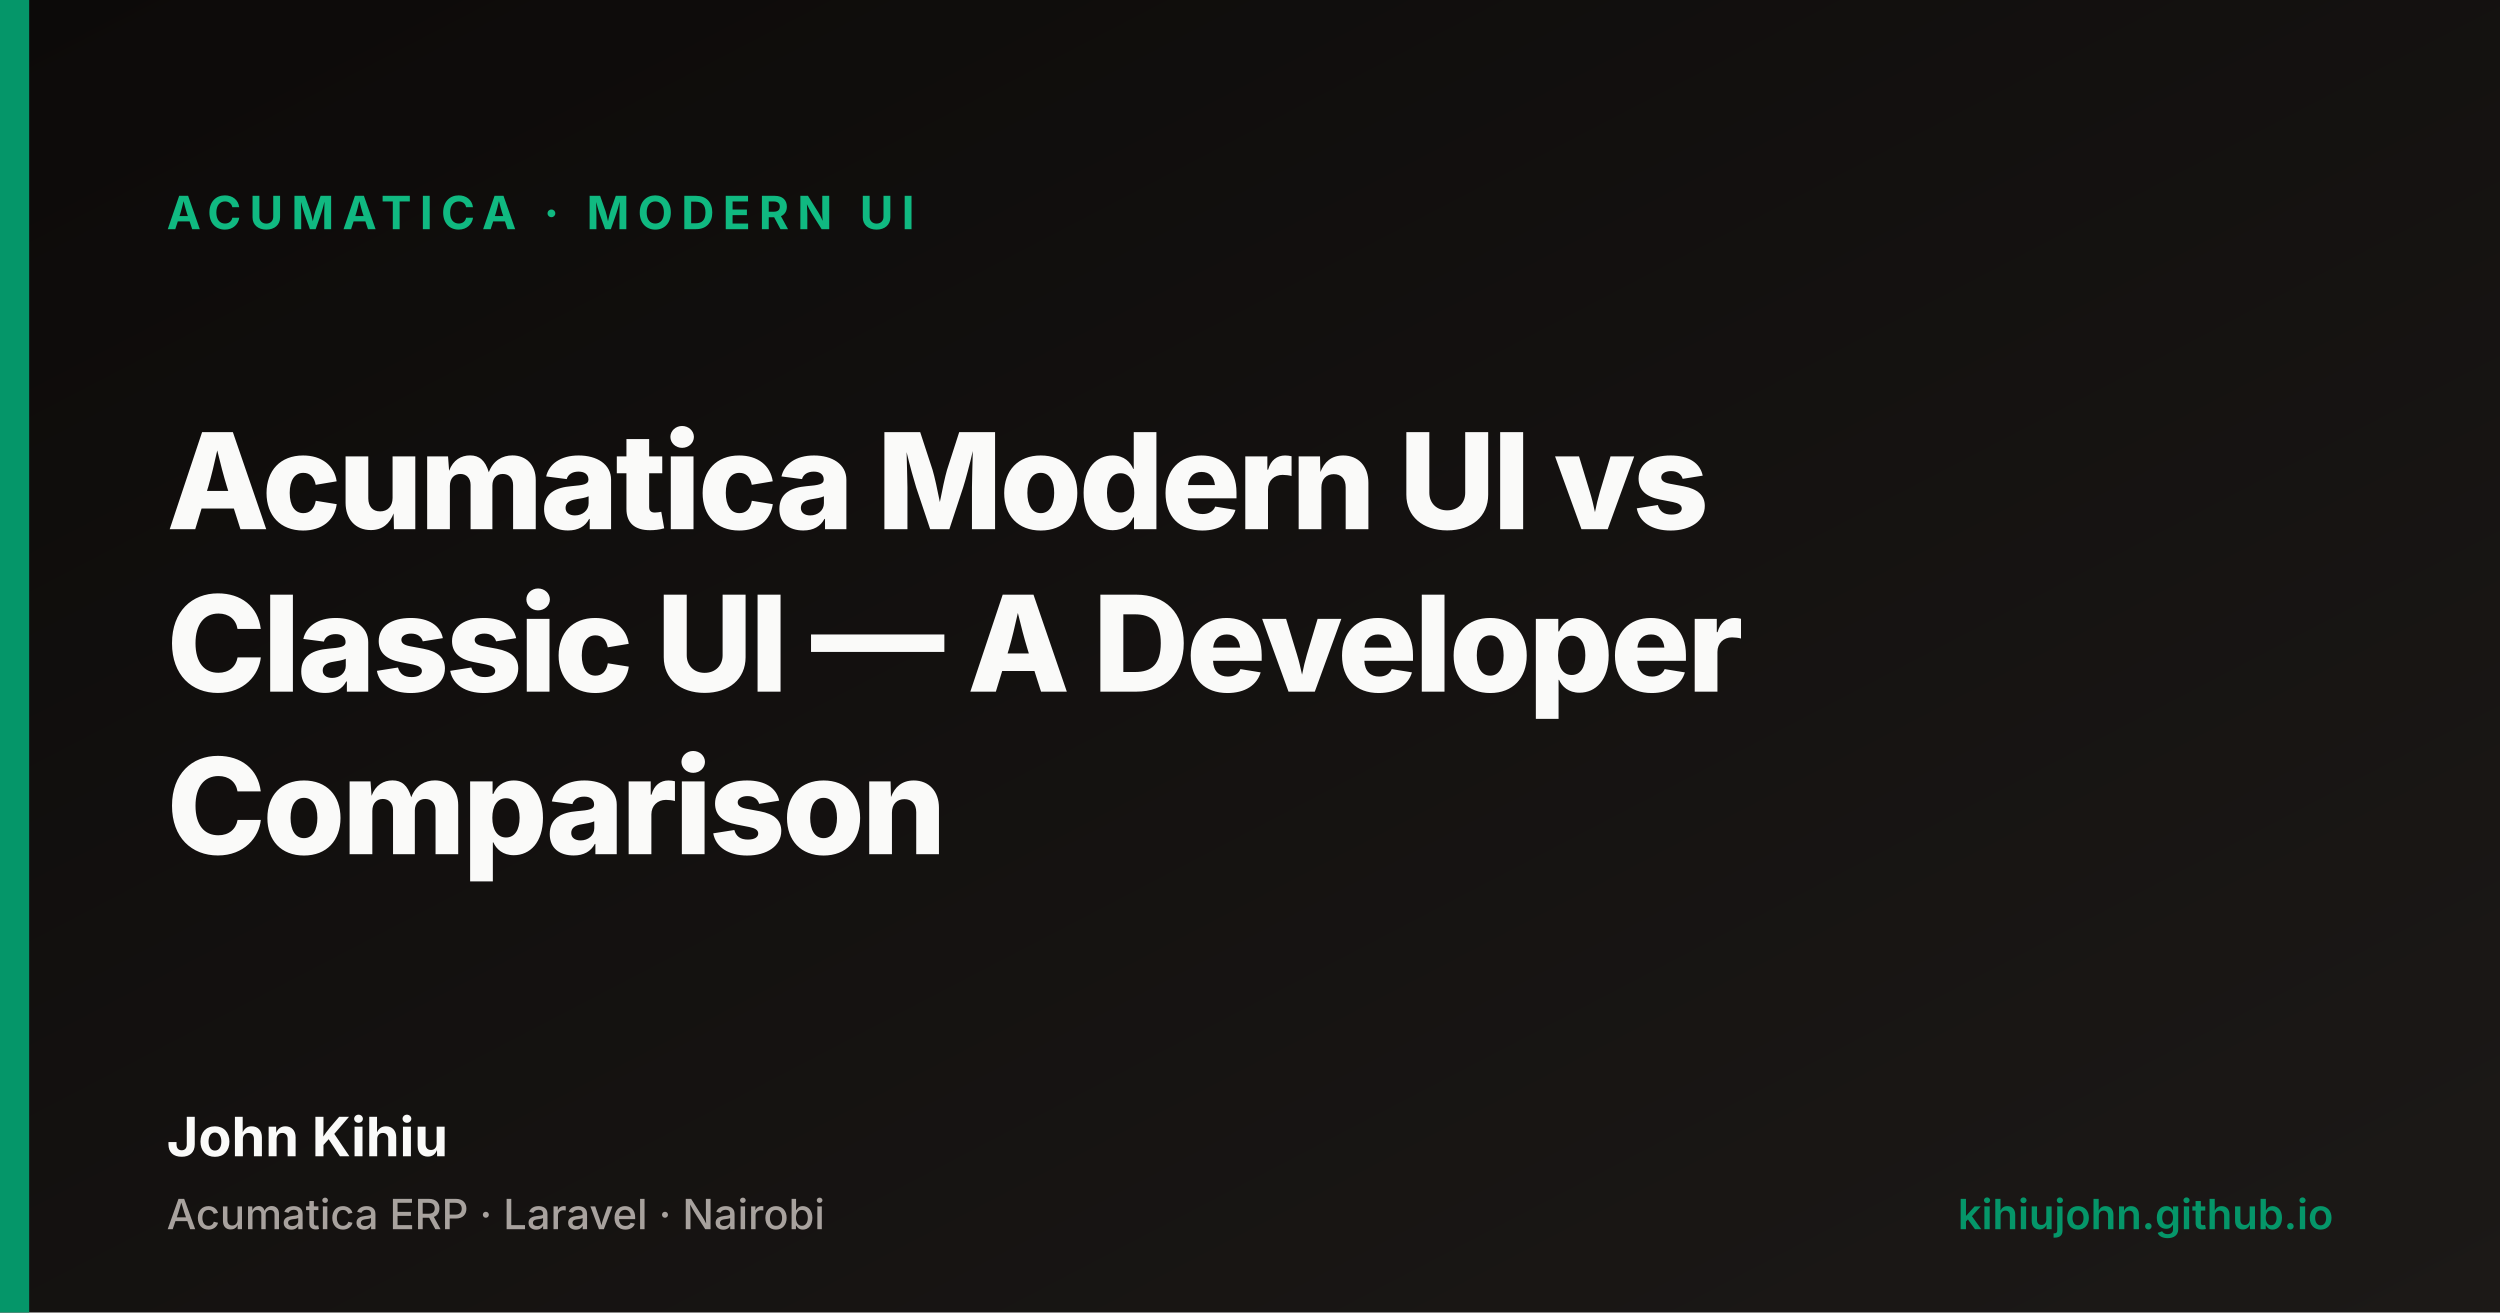
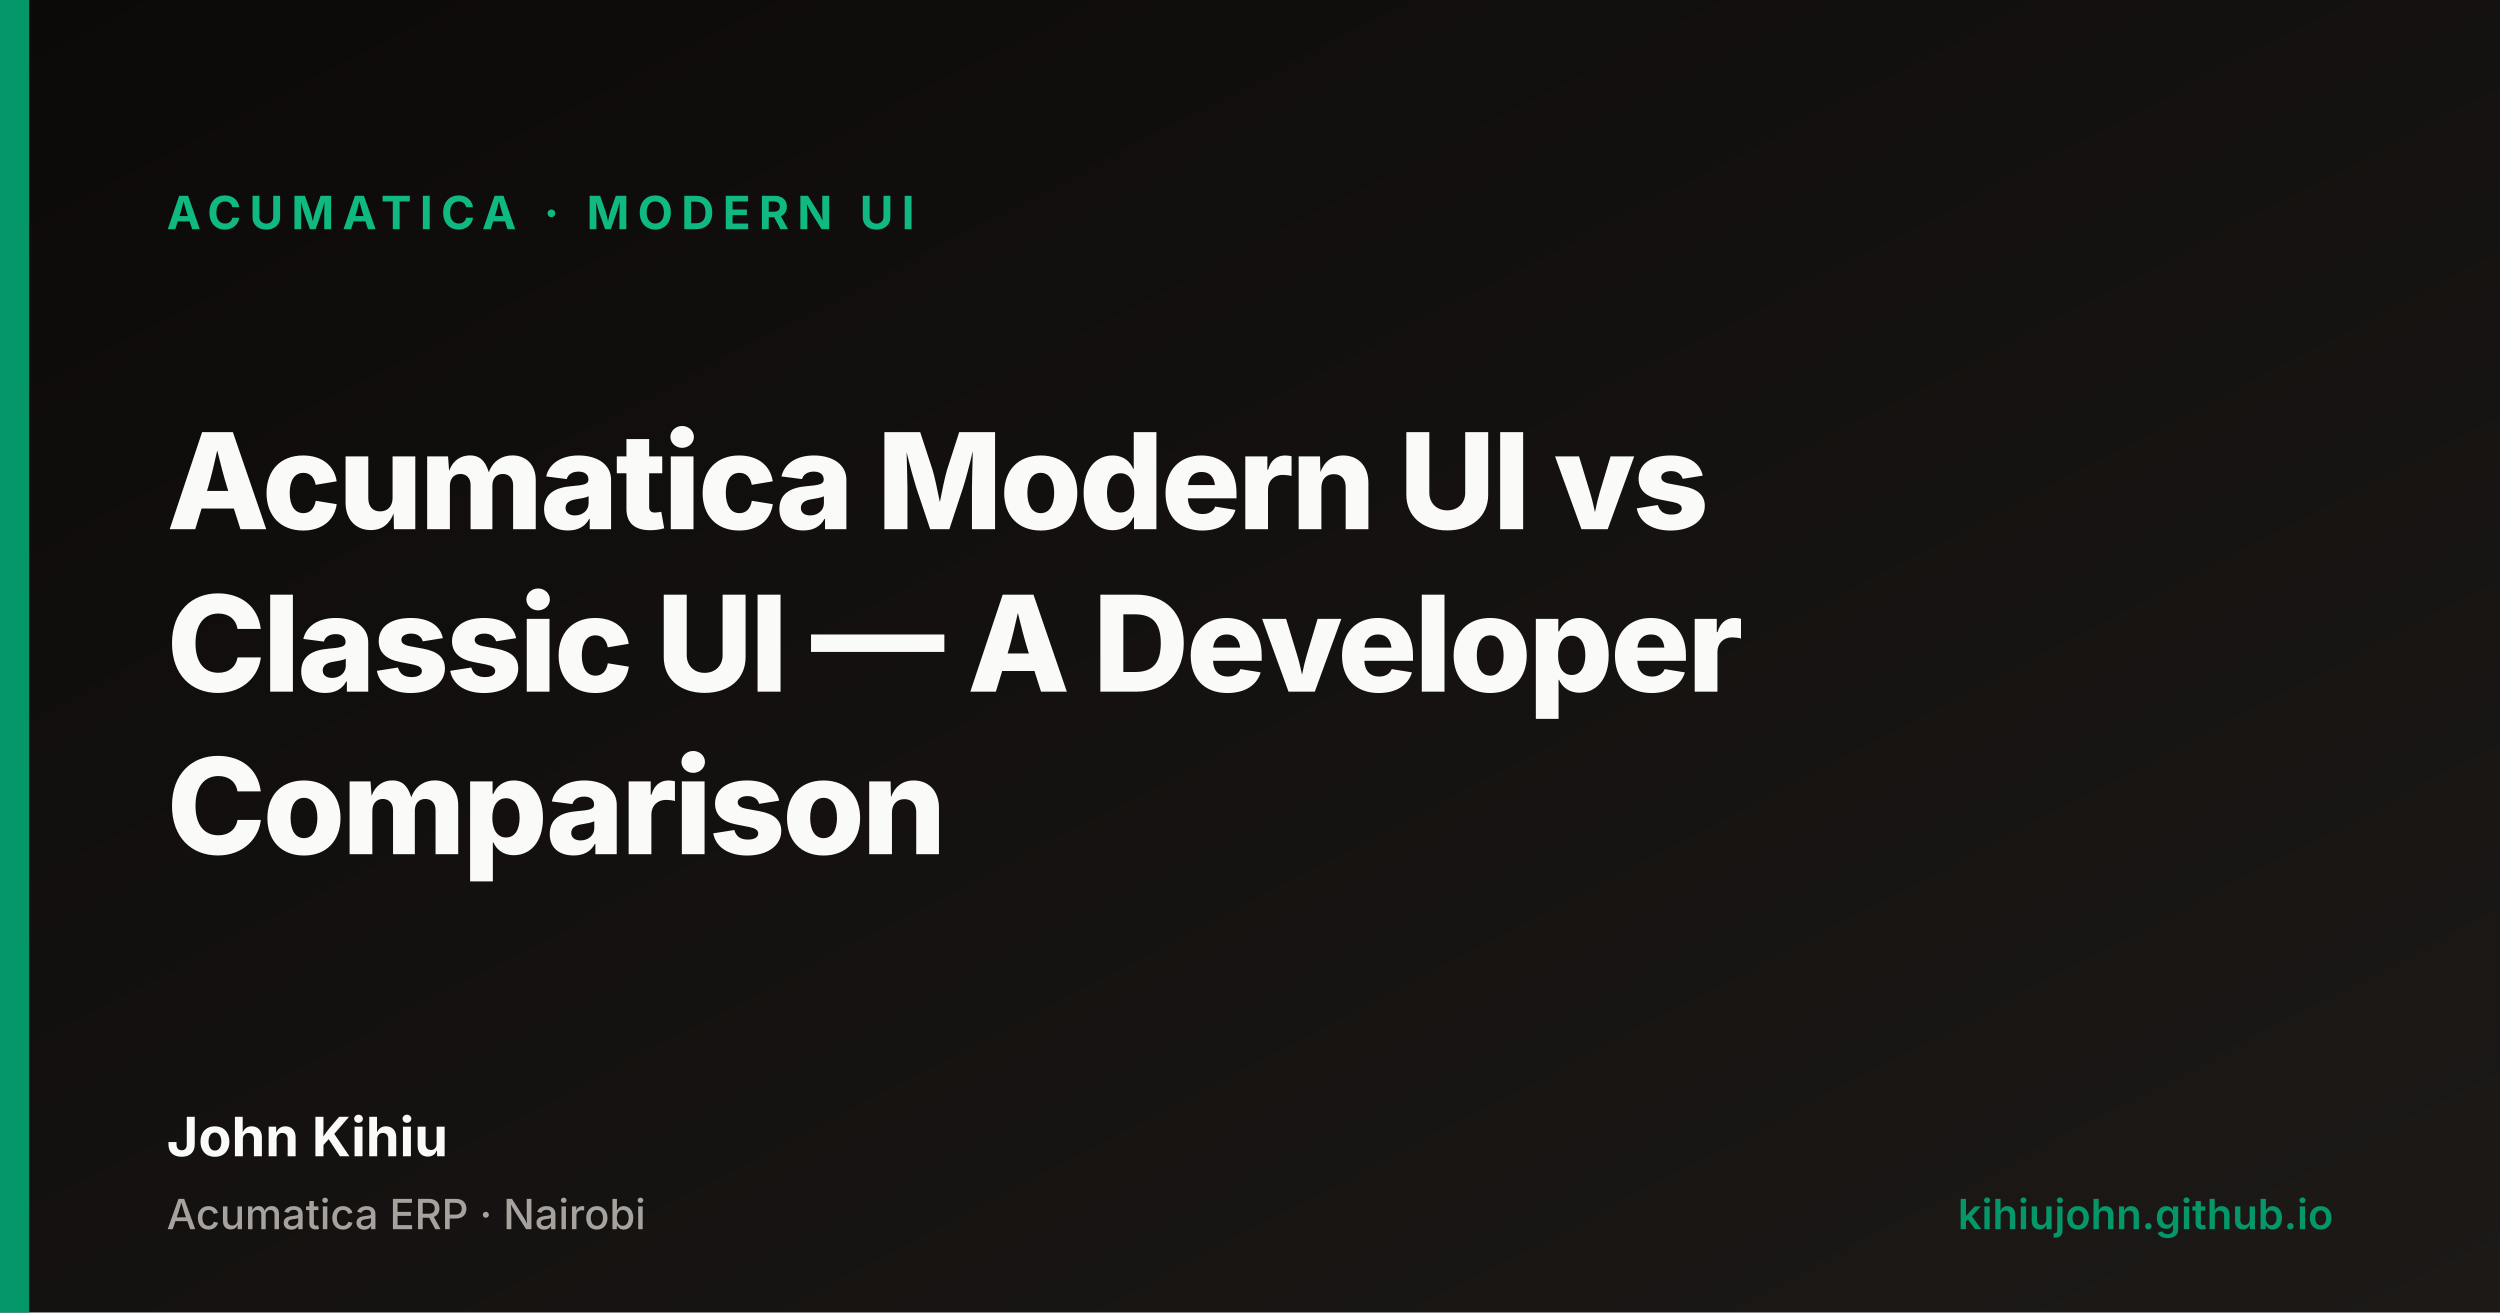
<svg xmlns="http://www.w3.org/2000/svg" viewBox="0 0 1200 630" width="1200" height="630">
  <defs>
    <linearGradient id="bg" x1="0" y1="0" x2="1" y2="1">
      <stop offset="0" stop-color="#0C0A09" />
      <stop offset="1" stop-color="#1C1917" />
    </linearGradient>
  </defs>
  <rect width="1200" height="630" fill="url(#bg)" />
  <rect x="0" y="0" width="14" height="630" fill="#059669" />
  <text x="80" y="110" font-family="Inter, system-ui, sans-serif" font-size="22" font-weight="700" fill="#10B981" letter-spacing="4">ACUMATICA · MODERN UI</text>
  <text x="80" y="254" font-family="Plus Jakarta Sans, Inter, system-ui, sans-serif" font-size="64" font-weight="800" fill="#FAFAF9" letter-spacing="-1.5">Acumatica Modern UI vs</text>
  <text x="80" y="332" font-family="Plus Jakarta Sans, Inter, system-ui, sans-serif" font-size="64" font-weight="800" fill="#FAFAF9" letter-spacing="-1.5">Classic UI — A Developer</text>
  <text x="80" y="410" font-family="Plus Jakarta Sans, Inter, system-ui, sans-serif" font-size="64" font-weight="800" fill="#FAFAF9" letter-spacing="-1.5">Comparison</text>
  <text x="80" y="555" font-family="Inter, system-ui, sans-serif" font-size="26" font-weight="700" fill="#FAFAF9">John Kihiu</text>
-   <text x="80" y="590" font-family="Inter, system-ui, sans-serif" font-size="20" font-weight="500" fill="#A8A29E">Acumatica ERP · Laravel · Nairobi</text>
+   <text x="80" y="590" font-family="Inter, system-ui, sans-serif" font-size="20" font-weight="500" fill="#A8A29E">Acumatica ERP · Nairobi</text>
  <text x="1120" y="590" font-family="Inter, system-ui, sans-serif" font-size="20" font-weight="600" fill="#059669" text-anchor="end">kihiujohn.github.io</text>
</svg>
